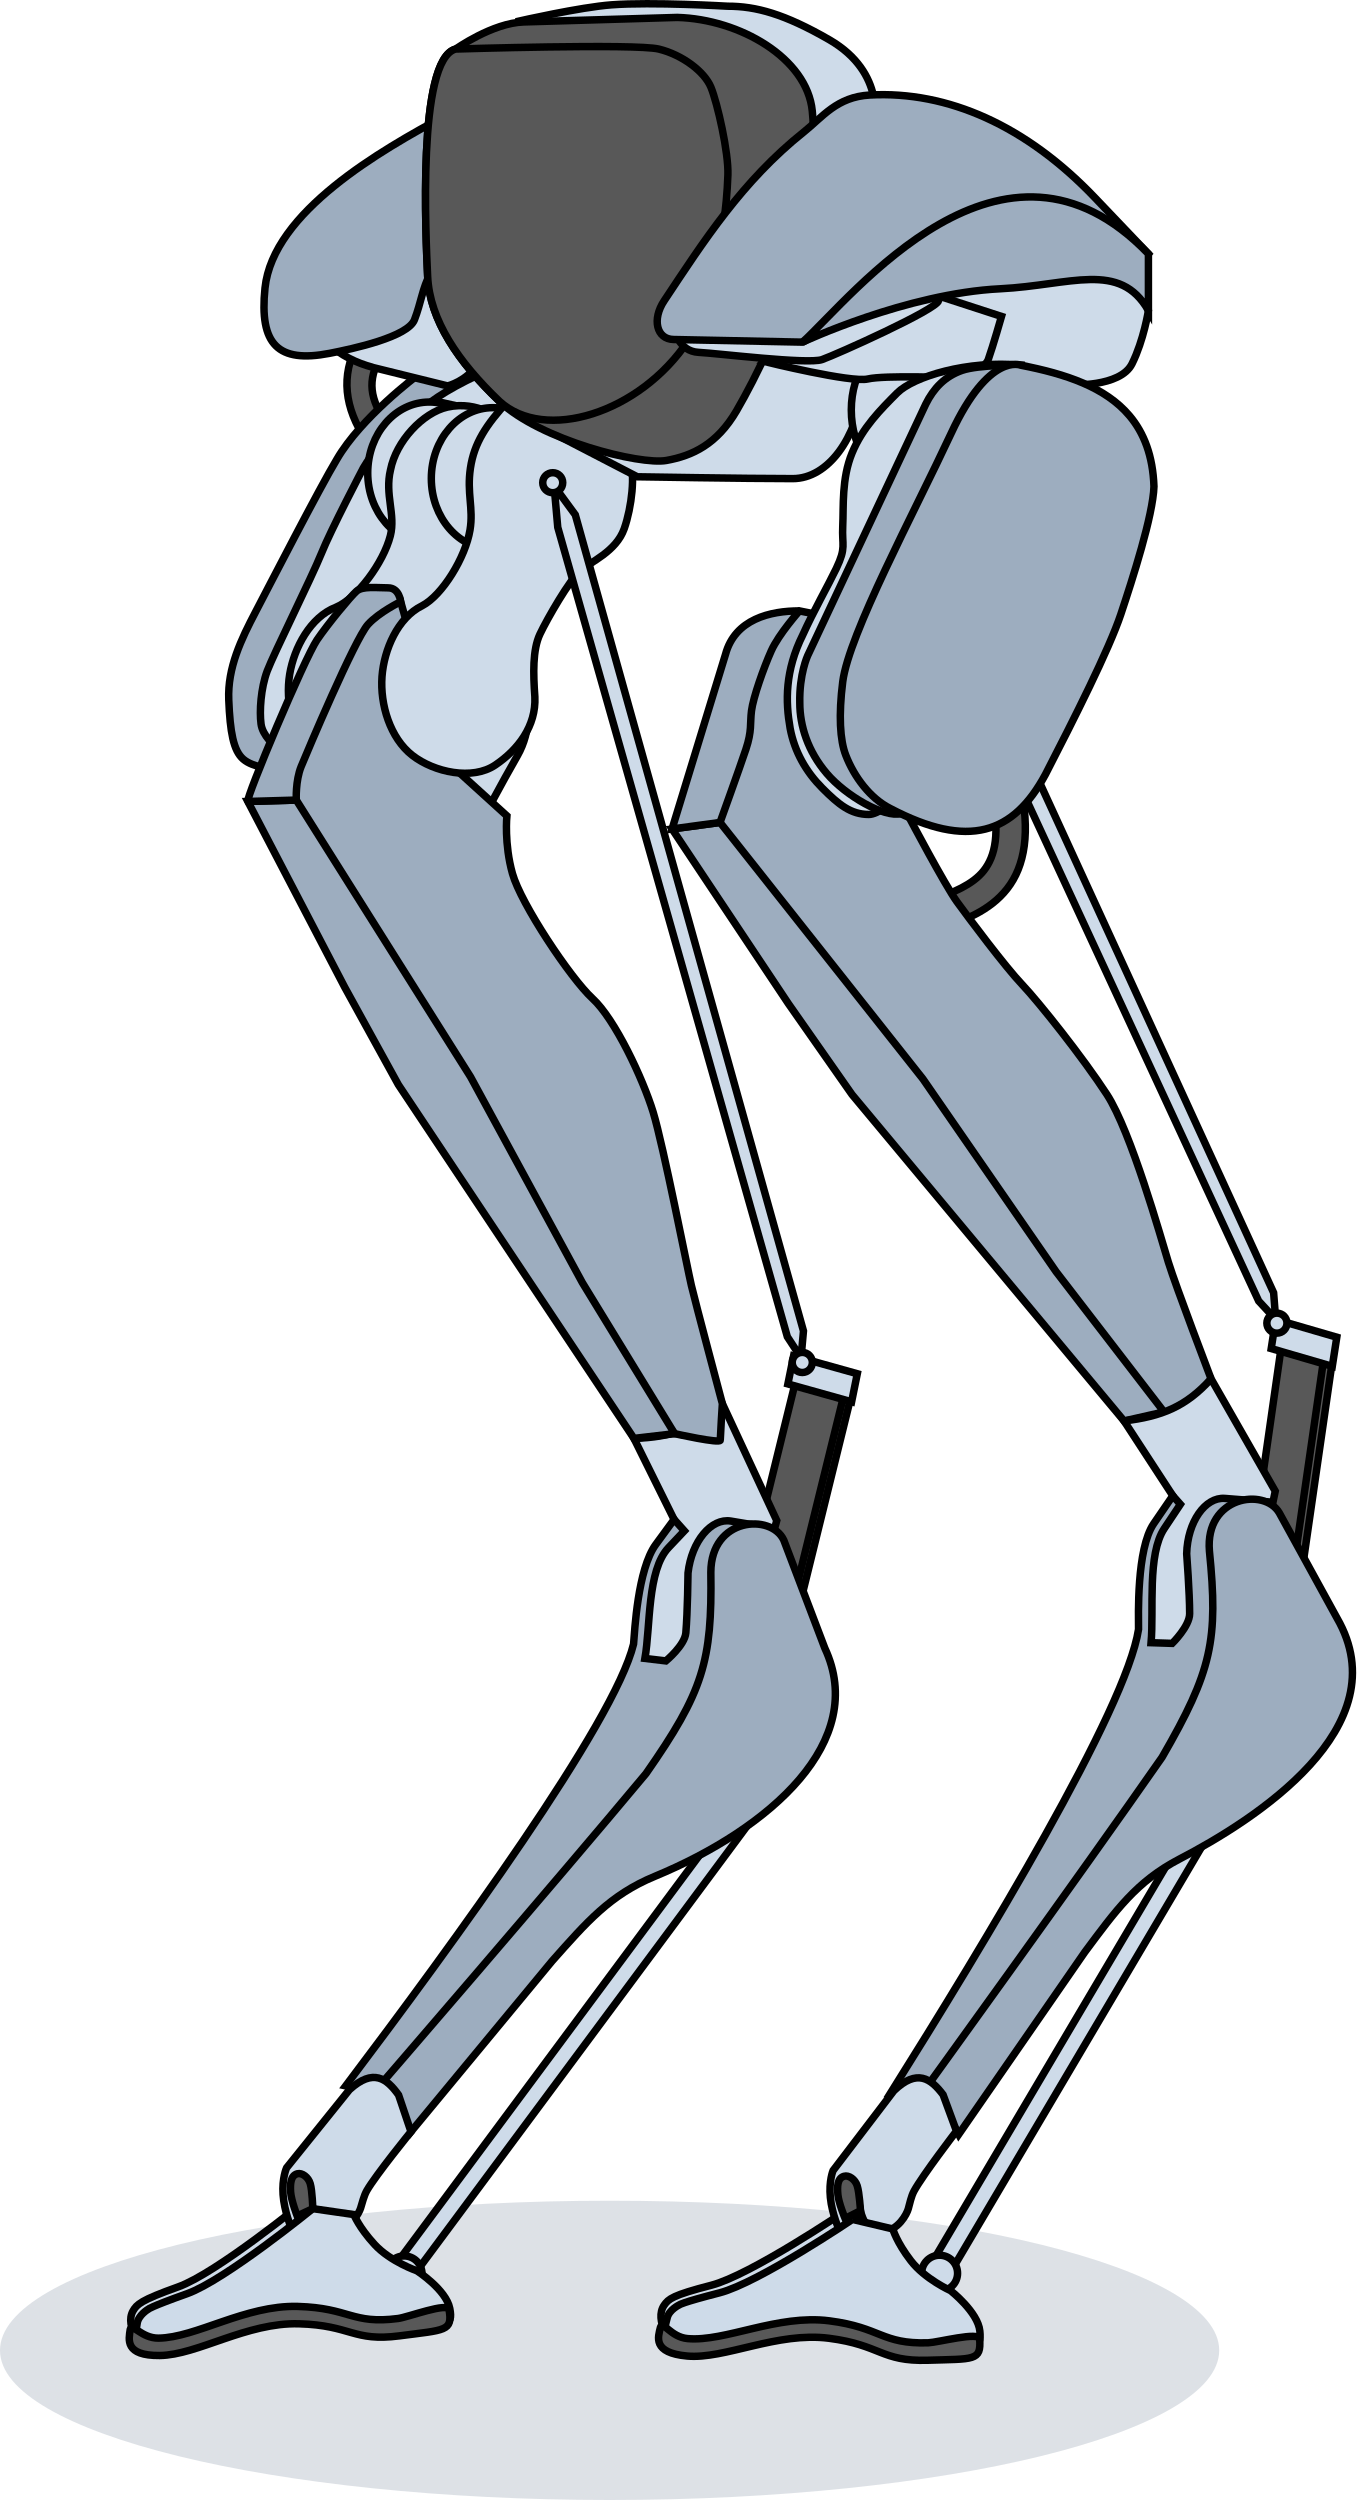
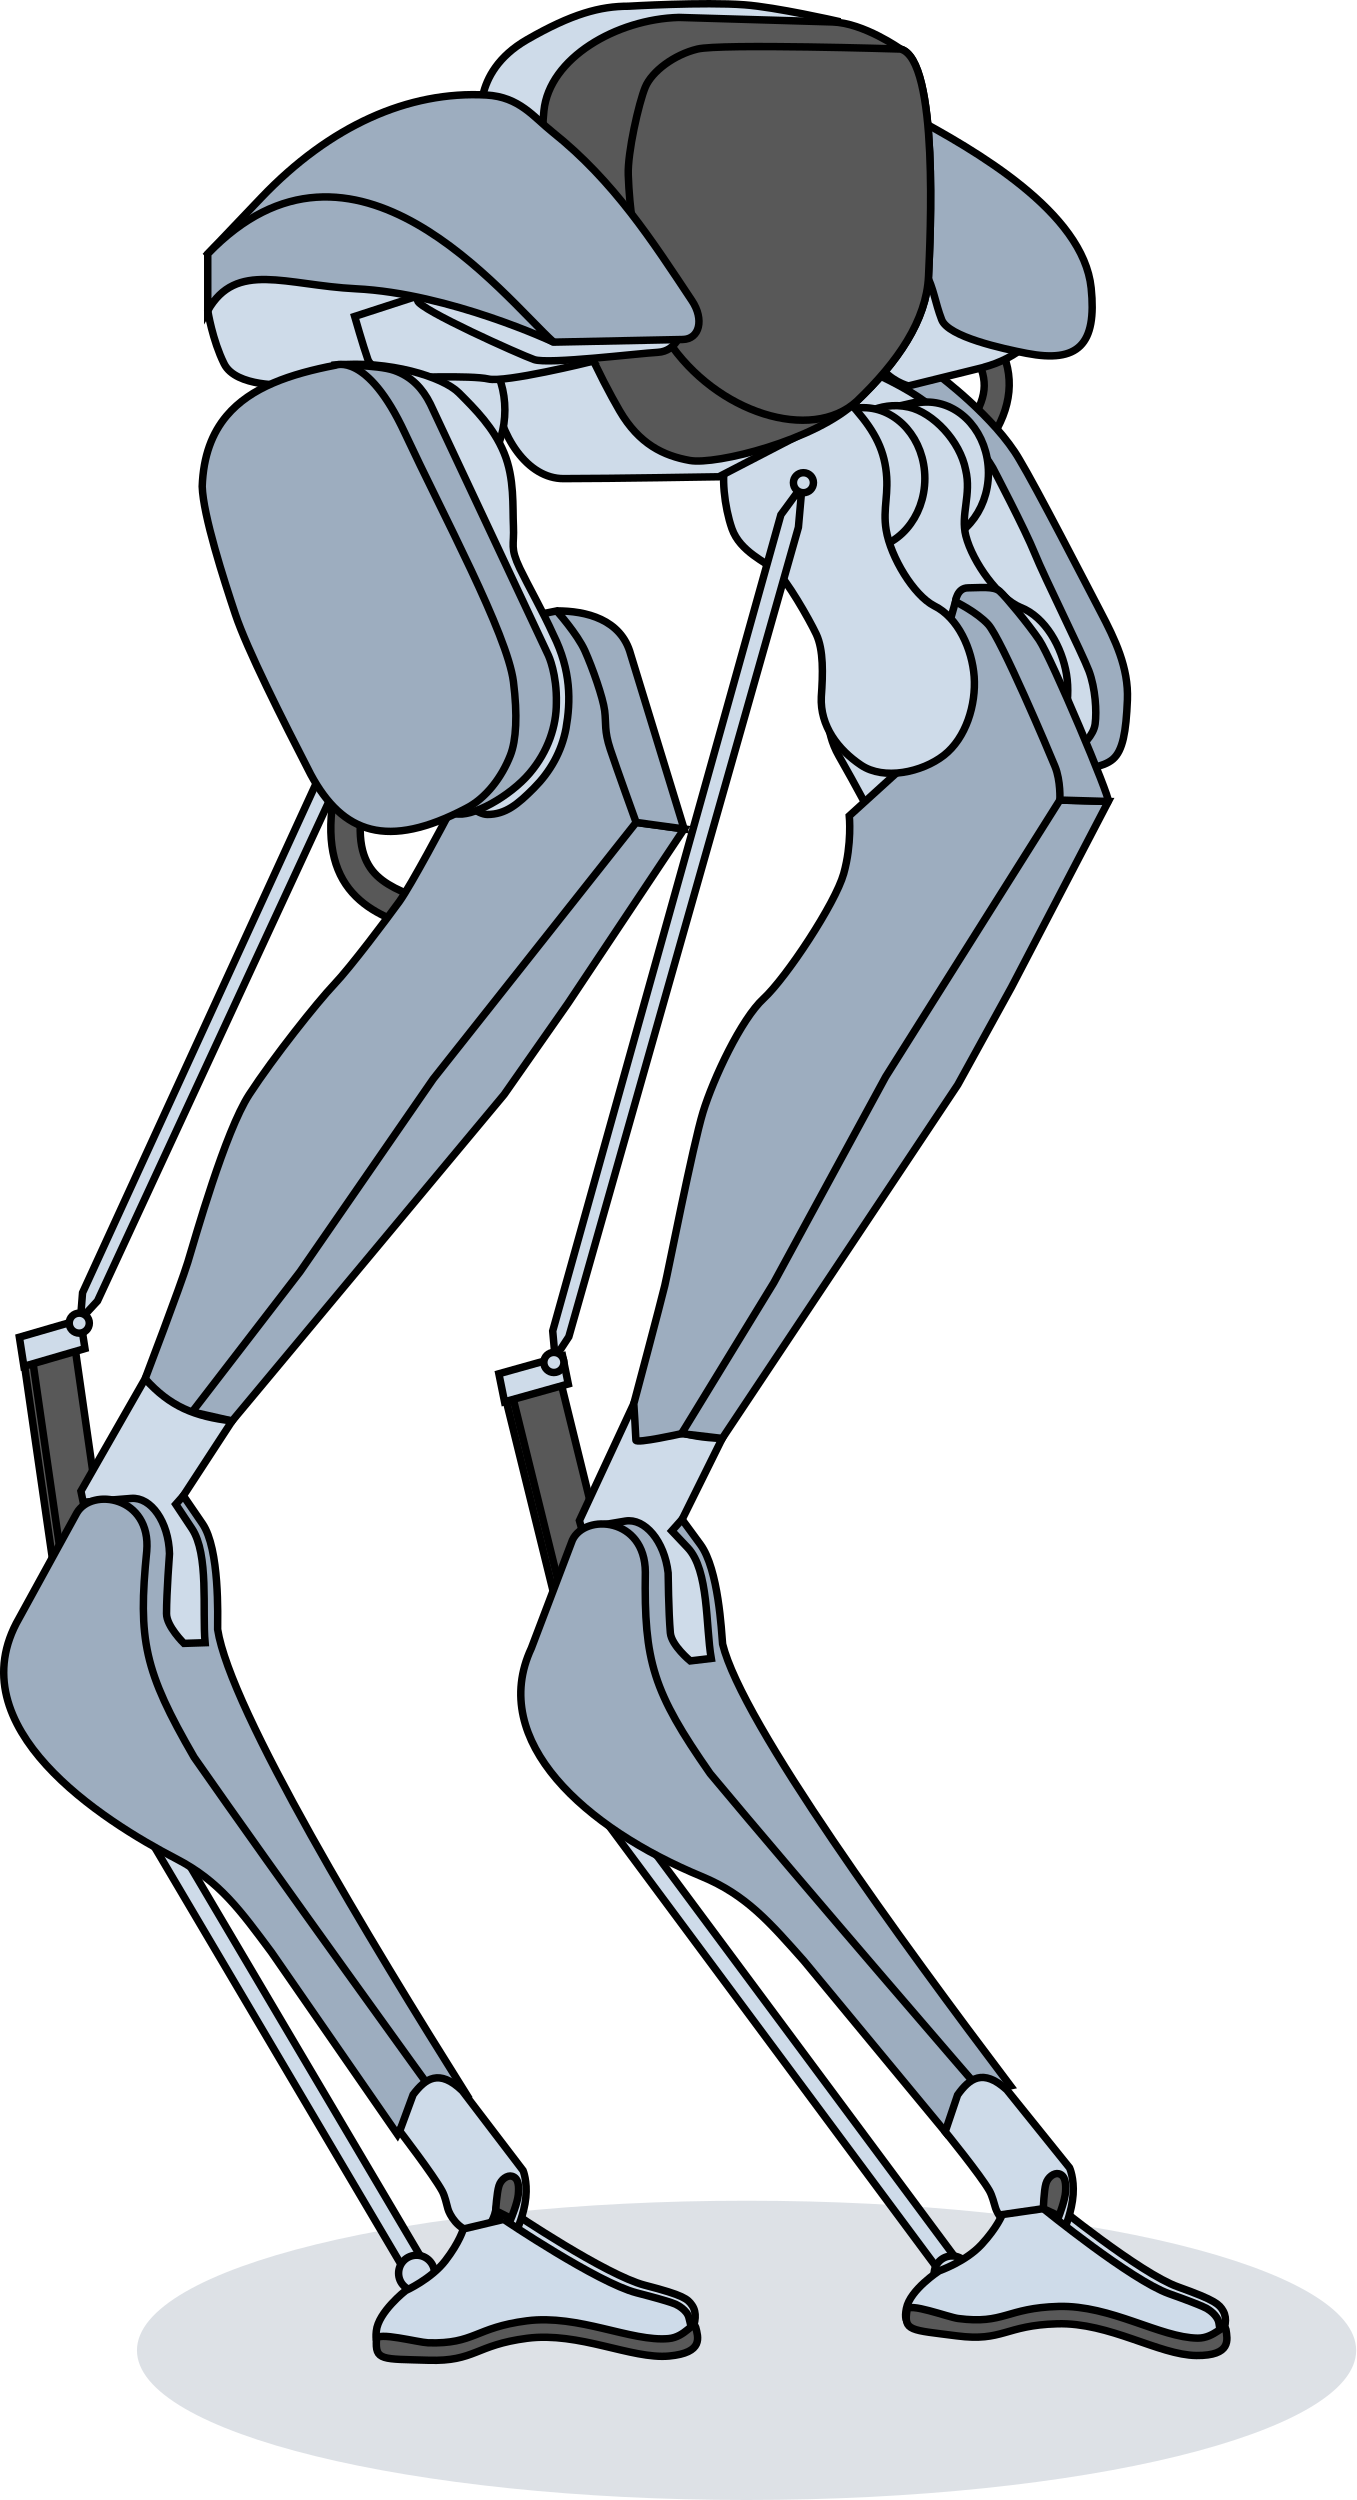
<svg xmlns="http://www.w3.org/2000/svg" version="1.1" id="svg25" xml:space="preserve" width="90.667" height="167.138" viewBox="0 0 90.667 167.138">
  <defs id="defs29" />
  <g id="g31" transform="matrix(1.333333,0,0,1.333333,-51.79967,-14.76182)">
    <g id="g33">
-       <path d="m 99.983,128.922 c 0,4.144 -13.683,7.503 -30.566,7.503 -16.879,0 -30.567,-3.359 -30.567,-7.503 0,-4.145 13.688,-7.504 30.567,-7.504 16.883,0 30.566,3.359 30.566,7.504 z" style="fill:#dde1e6;fill-opacity:1;fill-rule:nonzero;stroke:none" id="path47" />
-       <g id="g49" transform="scale(0.999961,1)">
+       <path d="m 45.717,128.922 c 0,4.144 13.683,7.503 30.566,7.503 16.879,0 30.567,-3.359 30.567,-7.503 0,-4.145 -13.688,-7.504 -30.567,-7.504 -16.883,0 -30.566,3.359 -30.566,7.504 z" style="fill:#dde1e6;fill-opacity:1;fill-rule:nonzero;stroke:none" id="path47" />
+       <g id="g49" transform="matrix(-0.999961,0,0,1,145.6997,0)">
        <path d="m 56.772,28.336 c -0.836,1.555 -0.66,3.187 0.441,4.816 l 1.082,-0.734 c -0.941,-1.391 -1.019,-2.25 -0.371,-3.465 z" style="fill:#585858;fill-opacity:1;fill-rule:nonzero;stroke:#000000;stroke-width:0.375;stroke-linecap:butt;stroke-linejoin:miter;stroke-miterlimit:4;stroke-dasharray:none;stroke-opacity:1" id="path51" />
      </g>
-       <g id="g53" transform="scale(0.999961,1)">
+       <g id="g53" transform="matrix(-0.999961,0,0,1,145.6997,0)">
        <path d="m 66.807,31.133 c 0,2.062 -1.437,3.734 -3.207,3.734 -1.769,0 -3.203,-1.672 -3.203,-3.734 0,-2.063 1.434,-3.735 3.203,-3.735 1.77,0 3.207,1.672 3.207,3.735 z" style="fill:#cedbe9;fill-opacity:1;fill-rule:nonzero;stroke:#000000;stroke-width:0.375;stroke-linecap:square;stroke-linejoin:miter;stroke-miterlimit:4;stroke-dasharray:none;stroke-opacity:1" id="path55" />
      </g>
-       <g id="g57" transform="scale(0.999961,1)">
+       <g id="g57" transform="matrix(-0.999961,0,0,1,145.6997,0)">
        <path d="m 59.776,29.898 c 0,0 -2.817,2.098 -4.036,4.207 -0.859,1.422 -3.34,6.247 -4.066,7.633 -0.727,1.387 -1.418,2.809 -1.352,4.426 0.067,1.617 0.231,2.543 0.727,2.973 0.492,0.429 1.519,0.496 1.519,0.496 l 1.418,-6.442 4.594,-9.183 c 0.325,-1.449 0.954,-2.578 4.227,-4.129 z" style="fill:#9dadbf;fill-opacity:1;fill-rule:nonzero;stroke:#000000;stroke-width:0.375;stroke-linecap:butt;stroke-linejoin:miter;stroke-miterlimit:4;stroke-dasharray:none;stroke-opacity:1" id="path59" />
      </g>
-       <g id="g61" transform="scale(0.999961,1)">
+       <g id="g61" transform="matrix(-0.999961,0,0,1,145.6997,0)">
        <path d="m 54.963,38.832 c -0.48,1.188 -2.379,5.004 -2.711,5.879 -0.328,0.875 -0.395,2.031 -0.312,2.66 0.148,1.125 2.179,2.129 2.179,2.129 l 7.153,-8.309 3.32,-9.132 -3.699,-0.829 c -1.883,0.247 -3.527,2.793 -3.824,3.305 0,0 -1.629,3.106 -2.106,4.297 z" style="fill:#cedbe9;fill-opacity:1;fill-rule:nonzero;stroke:#000000;stroke-width:0.375;stroke-linecap:butt;stroke-linejoin:miter;stroke-miterlimit:4;stroke-dasharray:none;stroke-opacity:1" id="path63" />
      </g>
-       <g id="g65" transform="scale(0.999961,1)">
+       <g id="g65" transform="matrix(-0.999961,0,0,1,145.6997,0)">
        <path d="m 63.467,34.785 c 0,1.961 -1.383,3.551 -3.086,3.551 -1.707,0 -3.09,-1.59 -3.09,-3.551 0,-1.965 1.383,-3.555 3.09,-3.555 1.703,0 3.086,1.59 3.086,3.555 z" style="fill:#cedbe9;fill-opacity:1;fill-rule:nonzero;stroke:#000000;stroke-width:0.375;stroke-linecap:square;stroke-linejoin:miter;stroke-miterlimit:4;stroke-dasharray:none;stroke-opacity:1" id="path67" />
      </g>
-       <g id="g69" transform="scale(0.999961,1)">
+       <g id="g69" transform="matrix(-0.999961,0,0,1,145.6997,0)">
        <path d="m 55.694,41.52 c -1.27,0.488 -2.094,2.019 -2.317,3.359 -0.226,1.391 0.133,3.109 1.168,4.066 1.024,0.95 2.891,1.524 4.098,0.856 1.207,-0.668 2.219,-1.774 2.277,-3.235 0.02,-1.16 0.09,-2.351 0.532,-3.109 0.445,-0.758 1.73,-2.59 2.281,-2.988 0.551,-0.395 1.887,-0.797 2.395,-1.91 0.476,-1.047 0.8,-2.684 0.586,-3.407 -0.219,-0.722 -2.758,-3.035 -2.758,-3.035 0,0 -1.118,-0.976 -2.668,-0.633 -1.235,0.278 -2.575,1.711 -2.856,3.149 -0.297,1.238 0.266,2.238 -0.008,3.305 -0.348,1.351 -1.672,3.144 -2.73,3.582 z" style="fill:#cedbe9;fill-opacity:1;fill-rule:nonzero;stroke:#000000;stroke-width:0.375;stroke-linecap:butt;stroke-linejoin:miter;stroke-miterlimit:4;stroke-dasharray:none;stroke-opacity:1" id="path71" />
      </g>
-       <g id="g73" transform="scale(0.999961,1)">
+       <g id="g73" transform="matrix(-0.999961,0,0,1,145.6997,0)">
        <path d="m 78.343,90.441 2.426,-9.859 0.703,0.727 -2.43,9.859 z" style="fill:#585858;fill-opacity:1;fill-rule:nonzero;stroke:#000000;stroke-width:0.375;stroke-linecap:butt;stroke-linejoin:miter;stroke-miterlimit:4;stroke-dasharray:none;stroke-opacity:1" id="path75" />
      </g>
-       <g id="g77" transform="scale(0.999961,1)">
+       <g id="g77" transform="matrix(-0.999961,0,0,1,145.6997,0)">
        <path d="m 76.3,90.27 2.426,-9.86 2.453,0.563 -2.43,9.855 z" style="fill:#585858;fill-opacity:1;fill-rule:nonzero;stroke:#000000;stroke-width:0.375;stroke-linecap:butt;stroke-linejoin:miter;stroke-miterlimit:4;stroke-dasharray:none;stroke-opacity:1" id="path79" />
      </g>
-       <g id="g81" transform="scale(0.999961,1)">
+       <g id="g81" transform="matrix(-0.999961,0,0,1,145.6997,0)">
        <path d="m 78.359,80.465 0.285,-1.406 3.195,0.894 -0.285,1.406 z" style="fill:#cedbe9;fill-opacity:1;fill-rule:nonzero;stroke:#000000;stroke-width:0.375;stroke-linecap:butt;stroke-linejoin:miter;stroke-miterlimit:4;stroke-dasharray:none;stroke-opacity:1" id="path83" />
      </g>
-       <g id="g85" transform="scale(0.999961,1)">
+       <g id="g85" transform="matrix(-0.999961,0,0,1,145.6997,0)">
        <path d="m 75.737,101.656 -16.883,22.746 0.906,0.532 16.88,-22.746 z" style="fill:#cedbe9;fill-opacity:1;fill-rule:nonzero;stroke:#000000;stroke-width:0.375;stroke-linecap:butt;stroke-linejoin:miter;stroke-miterlimit:4;stroke-dasharray:none;stroke-opacity:1" id="path87" />
      </g>
-       <g id="g89" transform="scale(0.999961,1)">
+       <g id="g89" transform="matrix(-0.999961,0,0,1,145.6997,0)">
        <path d="m 72.604,88.191 -0.922,1.161 -0.515,2.722 -0.344,2.879 c 0,0 4.68,0.121 4.774,0.11 0.093,-0.016 2.203,-7.747 2.203,-7.747 l -2.727,-5.863 c -1.363,1.281 -2.547,1.68 -4.434,1.742 l 2.012,4.063 z" style="fill:#cedbe9;fill-opacity:1;fill-rule:nonzero;stroke:#000000;stroke-width:0.375;stroke-linecap:butt;stroke-linejoin:miter;stroke-miterlimit:4;stroke-dasharray:none;stroke-opacity:1" id="path91" />
      </g>
-       <g id="g93" transform="scale(0.999961,1)">
+       <g id="g93" transform="matrix(-0.999961,0,0,1,145.6997,0)">
        <path d="m 56.186,115.66 1.43,0.305 18.305,-20.102 0.902,-6.621 0.7,-1.562 -2.024,-0.34 c -0.977,-0.164 -1.965,1.004 -2.148,2.598 0,0 -0.02,1.964 -0.11,3.007 -0.055,0.629 -1,1.407 -1,1.407 L 71.19,94.227 c 0.282,-1.618 0.11,-4.422 1.18,-5.551 l 0.797,-0.844 -0.512,-0.574 -0.922,1.258 c -0.91,1.246 -1.058,4.363 -1.113,4.992 -0.977,3.972 -8.996,14.949 -14.434,22.152 z" style="fill:#9dadbf;fill-opacity:1;fill-rule:nonzero;stroke:#000000;stroke-width:0.375;stroke-linecap:butt;stroke-linejoin:miter;stroke-miterlimit:4;stroke-dasharray:none;stroke-opacity:1" id="path95" />
      </g>
-       <g id="g97" transform="scale(0.999961,1)">
+       <g id="g97" transform="matrix(-0.999961,0,0,1,145.6997,0)">
        <path d="m 71.245,100 c 2.871,-4.113 3.317,-5.617 3.25,-10.098 0.012,-2.754 3.028,-2.953 3.656,-1.609 l 2.059,5.418 c 2.184,4.672 -2.719,9.039 -8.528,11.445 -2.25,0.93 -3.422,2.305 -5.144,4.242 l -7.079,8.559 c -0.304,-0.738 -0.734,-1.445 -1.843,-1.992 0,0 9.125,-10.559 13.629,-15.965 z" style="fill:#9dadbf;fill-opacity:1;fill-rule:nonzero;stroke:#000000;stroke-width:0.375;stroke-linecap:butt;stroke-linejoin:miter;stroke-miterlimit:4;stroke-dasharray:none;stroke-opacity:1" id="path99" />
      </g>
-       <g id="g101" transform="scale(0.999961,1)">
+       <g id="g101" transform="matrix(-0.999961,0,0,1,145.6997,0)">
        <path d="m 60.014,125.086 c 0,0.496 -0.402,0.898 -0.898,0.898 -0.497,0 -0.899,-0.402 -0.899,-0.898 0,-0.496 0.402,-0.898 0.899,-0.898 0.496,0 0.898,0.402 0.898,0.898 z" style="fill:#cedbe9;fill-opacity:1;fill-rule:nonzero;stroke:#000000;stroke-width:0.375;stroke-linecap:square;stroke-linejoin:miter;stroke-miterlimit:4;stroke-dasharray:none;stroke-opacity:1" id="path103" />
      </g>
-       <g id="g105" transform="scale(0.999961,1)">
+       <g id="g105" transform="matrix(-0.999961,0,0,1,145.6997,0)">
        <path d="m 47.787,125.738 c -1.902,0.68 -2.074,0.879 -2.266,1.207 -0.222,0.391 -0.101,0.891 0.157,1.34 7.68,-2.68 9.101,-2.523 10.465,-6.508 l -2.059,-0.3 c 0,0 -4.398,3.586 -6.297,4.261 z" style="fill:#cedbe9;fill-opacity:1;fill-rule:nonzero;stroke:#000000;stroke-width:0.375;stroke-linecap:butt;stroke-linejoin:miter;stroke-miterlimit:4;stroke-dasharray:none;stroke-opacity:1" id="path107" />
      </g>
-       <g id="g109" transform="scale(0.999961,1)">
+       <g id="g109" transform="matrix(-0.999961,0,0,1,145.6997,0)">
        <path d="m 56.373,115.852 -3.152,3.918 c 0,0 -0.235,0.515 -0.176,1.343 0.055,0.832 0.418,1.696 0.418,1.696 l 1.074,-0.993 c 0,0 0.2,1.18 1.039,1.11 0.844,-0.071 1.274,-0.875 1.356,-1.133 0.082,-0.258 0.164,-0.621 0.316,-0.887 0.45,-0.781 2.211,-2.949 2.211,-2.949 l -0.621,-1.84 c -0.59,-0.824 -1.265,-1.355 -2.465,-0.265 z" style="fill:#cedbe9;fill-opacity:1;fill-rule:nonzero;stroke:#000000;stroke-width:0.375;stroke-linecap:butt;stroke-linejoin:miter;stroke-miterlimit:4;stroke-dasharray:none;stroke-opacity:1" id="path111" />
      </g>
-       <g id="g113" transform="scale(0.999961,1)">
+       <g id="g113" transform="matrix(-0.999961,0,0,1,145.6997,0)">
        <path d="m 54.537,121.816 c 0,0 -4.398,3.582 -6.297,4.262 -1.898,0.676 -1.949,0.777 -1.949,0.777 0,0 -0.512,0.297 -0.563,0.727 -0.05,0.43 -0.414,1.254 1.438,1.238 1.852,-0.015 4.277,-1.453 6.856,-1.386 2.574,0.066 2.66,0.793 4.937,0.527 2.282,-0.266 2.625,-0.199 2.446,-1.141 -0.184,-0.941 -1.645,-1.886 -1.645,-1.886 0,0 -1.328,-0.457 -2.121,-1.317 -0.793,-0.859 -1.043,-1.504 -1.043,-1.504 l -2.059,-0.297" style="fill:#cedbe9;fill-opacity:1;fill-rule:nonzero;stroke:#000000;stroke-width:0.375;stroke-linecap:butt;stroke-linejoin:miter;stroke-miterlimit:4;stroke-dasharray:none;stroke-opacity:1" id="path115" />
      </g>
-       <g id="g117" transform="scale(0.999961,1)">
+       <g id="g117" transform="matrix(-0.999961,0,0,1,145.6997,0)">
        <path d="m 53.752,122.184 c 0,0 -0.301,-0.789 -0.328,-1.204 -0.023,-0.382 -0.012,-0.82 0.336,-0.914 0.234,-0.062 0.555,0.168 0.648,0.5 0.102,0.348 0.129,1.25 0.129,1.25 z" style="fill:#585858;fill-opacity:1;fill-rule:nonzero;stroke:#000000;stroke-width:0.375;stroke-linecap:butt;stroke-linejoin:miter;stroke-miterlimit:4;stroke-dasharray:none;stroke-opacity:1" id="path119" />
      </g>
-       <g id="g121" transform="scale(0.999961,1)">
+       <g id="g121" transform="matrix(-0.999961,0,0,1,145.6997,0)">
        <path d="m 65.319,46.328 c 0,0 0.23,1.324 -0.527,2.645 -0.762,1.32 -1.95,3.566 -1.95,3.566 l -2.578,-2.312 1.75,-5.188 z" style="fill:#cedbe9;fill-opacity:1;fill-rule:nonzero;stroke:#000000;stroke-width:0.375;stroke-linecap:butt;stroke-linejoin:miter;stroke-miterlimit:4;stroke-dasharray:none;stroke-opacity:1" id="path123" />
      </g>
-       <g id="g125" transform="scale(0.999961,1)">
+       <g id="g125" transform="matrix(-0.999961,0,0,1,145.6997,0)">
        <path d="m 75.073,81.453 c 0,0 -1.367,-5.129 -1.554,-5.926 C 73.331,74.734 72.116,68.52 71.604,66.84 71.089,65.156 69.686,62.168 68.565,61.141 67.444,60.109 64.967,56.375 64.549,54.879 64.128,53.383 64.268,51.98 64.268,51.98 l -3.082,-2.8 -2.242,-7.938 -1.59,0.367 -4.672,8.692 15.555,27.375 4.442,5.281 c 0,0 2.289,0.512 2.289,0.328 0,-0.187 0.105,-1.832 0.105,-1.832 z" style="fill:#9dadbf;fill-opacity:1;fill-rule:nonzero;stroke:#000000;stroke-width:0.375;stroke-linecap:butt;stroke-linejoin:miter;stroke-miterlimit:4;stroke-dasharray:none;stroke-opacity:1" id="path127" />
      </g>
-       <g id="g129" transform="scale(0.999961,1)">
+       <g id="g129" transform="matrix(-0.999961,0,0,1,145.6997,0)">
        <path d="m 66.655,35.063 c 0,1.964 -1.383,3.554 -3.086,3.554 -1.707,0 -3.09,-1.59 -3.09,-3.554 0,-1.961 1.383,-3.551 3.09,-3.551 1.703,0 3.086,1.59 3.086,3.551 z" style="fill:#cedbe9;fill-opacity:1;fill-rule:nonzero;stroke:#000000;stroke-width:0.375;stroke-linecap:square;stroke-linejoin:miter;stroke-miterlimit:4;stroke-dasharray:none;stroke-opacity:1" id="path131" />
      </g>
-       <g id="g133" transform="scale(0.999961,1)">
+       <g id="g133" transform="matrix(-0.999961,0,0,1,145.6997,0)">
        <path d="m 60.018,41.445 c -1.223,0.598 -1.91,2.196 -2.012,3.551 -0.101,1.406 0.406,3.082 1.52,3.949 1.101,0.856 3.012,1.262 4.156,0.489 1.145,-0.77 2.059,-1.961 1.989,-3.422 -0.082,-1.157 -0.118,-2.348 0.253,-3.141 0.375,-0.793 1.497,-2.734 2.012,-3.176 0.512,-0.445 1.809,-0.961 2.215,-2.113 0.383,-1.09 0.563,-2.746 0.281,-3.449 -0.277,-0.699 -3.011,-2.778 -3.011,-2.778 0,0 -2.032,-1.332 -3.106,-0.164 -1.074,1.168 -1.688,2.09 -1.875,3.352 -0.188,1.262 0.16,2.008 -0.02,3.098 -0.226,1.375 -1.386,3.277 -2.402,3.804 z" style="fill:#cedbe9;fill-opacity:1;fill-rule:nonzero;stroke:#000000;stroke-width:0.375;stroke-linecap:butt;stroke-linejoin:miter;stroke-miterlimit:4;stroke-dasharray:none;stroke-opacity:1" id="path135" />
      </g>
-       <g id="g137" transform="scale(0.999961,1)">
+       <g id="g137" transform="matrix(-0.999961,0,0,1,145.6997,0)">
        <path d="m 66.635,35.434 1.063,1.449 11.442,40.926 -0.121,1.339 -0.688,-1.05 -11.512,-40.586 -0.184,-2.078" style="fill:#cedbe9;fill-opacity:1;fill-rule:nonzero;stroke:#000000;stroke-width:0.375;stroke-linecap:butt;stroke-linejoin:miter;stroke-miterlimit:4;stroke-dasharray:none;stroke-opacity:1" id="path139" />
      </g>
-       <g id="g141" transform="scale(0.999961,1)">
+       <g id="g141" transform="matrix(-0.999961,0,0,1,145.6997,0)">
        <path d="m 67.069,35.273 c 0,0.282 -0.223,0.504 -0.5,0.504 -0.281,0 -0.504,-0.222 -0.504,-0.504 0,-0.277 0.223,-0.5 0.504,-0.5 0.277,0 0.5,0.223 0.5,0.5 z" style="fill:#cedbe9;fill-opacity:1;fill-rule:nonzero;stroke:#000000;stroke-width:0.375;stroke-linecap:square;stroke-linejoin:miter;stroke-miterlimit:4;stroke-dasharray:none;stroke-opacity:1" id="path143" />
      </g>
-       <g id="g145" transform="scale(0.999961,1)">
+       <g id="g145" transform="matrix(-0.999961,0,0,1,145.6997,0)">
        <path d="m 79.585,79.387 c 0,0.277 -0.226,0.504 -0.504,0.504 -0.281,0 -0.504,-0.227 -0.504,-0.504 0,-0.278 0.223,-0.504 0.504,-0.504 0.278,0 0.504,0.226 0.504,0.504 z" style="fill:#cedbe9;fill-opacity:1;fill-rule:nonzero;stroke:#000000;stroke-width:0.375;stroke-linecap:square;stroke-linejoin:miter;stroke-miterlimit:4;stroke-dasharray:none;stroke-opacity:1" id="path147" />
      </g>
-       <g id="g149" transform="scale(0.999961,1)">
+       <g id="g149" transform="matrix(-0.999961,0,0,1,145.6997,0)">
        <path d="m 51.279,51.258 2.43,-0.07 8.735,13.875 5.609,10.324 4.626,7.57 -2.04,0.238 -11.812,-17.734 -2.688,-4.883 z" style="fill:#9dadbf;fill-opacity:1;fill-rule:nonzero;stroke:#000000;stroke-width:0.375;stroke-linecap:butt;stroke-linejoin:miter;stroke-miterlimit:4;stroke-dasharray:none;stroke-opacity:1" id="path151" />
      </g>
-       <g id="g153" transform="scale(0.999961,1)">
+       <g id="g153" transform="matrix(-0.999961,0,0,1,145.6997,0)">
        <path d="m 53.709,51.188 c 0,0 -0.051,-0.961 0.246,-1.688 0.297,-0.727 2.688,-6.383 3.348,-7.117 0.559,-0.617 1.641,-1.141 1.641,-1.141 0,0 -0.067,-0.695 -0.629,-0.695 -0.563,0 -1.289,-0.098 -1.586,0.168 -0.297,0.262 -1.434,1.637 -1.981,2.441 -0.629,0.934 -3.586,7.946 -3.469,8.102 l 2.43,-0.07" style="fill:#9dadbf;fill-opacity:1;fill-rule:nonzero;stroke:#000000;stroke-width:0.375;stroke-linecap:butt;stroke-linejoin:miter;stroke-miterlimit:4;stroke-dasharray:none;stroke-opacity:1" id="path155" />
      </g>
-       <g id="g157" transform="scale(0.999961,1)">
+       <g id="g157" transform="matrix(-0.999961,0,0,1,145.6997,0)">
        <path d="m 58.811,127.324 c -2.324,0.301 -2.406,-0.531 -5.032,-0.605 -2.629,-0.074 -5.101,1.57 -6.984,1.59 -0.856,0.007 -1.328,-0.793 -1.414,-0.438 -0.075,0.508 -0.285,1.324 1.48,1.309 1.887,-0.02 4.36,-1.668 6.985,-1.59 2.625,0.074 2.707,0.906 5.031,0.605 2.325,-0.304 2.676,-0.226 2.493,-1.304 -0.036,-0.403 -2.067,0.371 -2.559,0.433 z" style="fill:#585858;fill-opacity:1;fill-rule:nonzero;stroke:#000000;stroke-width:0.375;stroke-linecap:butt;stroke-linejoin:miter;stroke-miterlimit:4;stroke-dasharray:none;stroke-opacity:1" id="path159" />
      </g>
-       <g id="g161" transform="scale(0.999961,1)">
+       <g id="g161" transform="matrix(-0.999961,0,0,1,145.6997,0)">
        <path d="m 65.553,32.254 5.254,2.723 c 0,0 5.438,0.093 7.798,0.093 1.773,0 3.222,-2.058 3.504,-4.578 0.281,-2.523 0.566,-13.129 0.566,-13.129 0,0 0.656,-2.625 -2.242,-4.3 -2.258,-1.301 -3.68,-1.68 -5.094,-1.68 0,0 -3.793,-0.223 -5.817,-0.07 -1.578,0.117 -4.648,0.816 -4.648,0.816 z" style="fill:#cedbe9;fill-opacity:1;fill-rule:nonzero;stroke:#000000;stroke-width:0.375;stroke-linecap:butt;stroke-linejoin:miter;stroke-miterlimit:4;stroke-dasharray:none;stroke-opacity:1" id="path163" />
      </g>
-       <g id="g165" transform="scale(0.999961,1)">
+       <g id="g165" transform="matrix(-0.999961,0,0,1,145.6997,0)">
        <path d="m 86.363,31.629 c 0,1.898 -1.078,3.434 -2.41,3.434 -1.333,0 -2.415,-1.536 -2.415,-3.434 0,-1.899 1.082,-3.438 2.415,-3.438 1.332,0 2.41,1.539 2.41,3.438 z" style="fill:#cedbe9;fill-opacity:1;fill-rule:nonzero;stroke:#000000;stroke-width:0.375;stroke-linecap:square;stroke-linejoin:miter;stroke-miterlimit:4;stroke-dasharray:none;stroke-opacity:1" id="path167" />
      </g>
-       <g id="g169" transform="scale(0.999961,1)">
+       <g id="g169" transform="matrix(-0.999961,0,0,1,145.6997,0)">
        <path d="m 57.705,22.973 c -1.836,0 -3.32,1.433 -3.32,3.203 0,1.769 1.508,2.871 3.152,3.312 0.012,0 3.762,0.934 3.762,0.934 0,0 0.961,-0.234 1.52,-1.121 0.562,-0.891 0.586,-1.707 0.586,-1.707 l -2.457,-2.078 c -0.325,-1.481 -1.676,-2.539 -3.243,-2.543 z" style="fill:#cedbe9;fill-opacity:1;fill-rule:nonzero;stroke:#000000;stroke-width:0.375;stroke-linecap:square;stroke-linejoin:miter;stroke-miterlimit:4;stroke-dasharray:none;stroke-opacity:1" id="path171" />
      </g>
-       <g id="g173" transform="scale(0.999961,1)">
+       <g id="g173" transform="matrix(-0.999961,0,0,1,145.6997,0)">
        <path d="m 61.19,16.863 c -3.215,1.731 -8.657,4.828 -9.051,8.653 -0.293,2.847 0.66,3.769 3.234,3.273 1.207,-0.234 3.934,-0.828 4.262,-1.687 0.332,-0.86 0.399,-1.586 0.793,-2.313 0.399,-0.726 2.512,-4.953 2.446,-5.98 -0.067,-1.024 -1.684,-1.946 -1.684,-1.946 z" style="fill:#9dadbf;fill-opacity:1;fill-rule:nonzero;stroke:#000000;stroke-width:0.375;stroke-linecap:butt;stroke-linejoin:miter;stroke-miterlimit:4;stroke-dasharray:none;stroke-opacity:1" id="path175" />
      </g>
-       <g id="g177" transform="scale(0.999961,1)">
+       <g id="g177" transform="matrix(-0.999961,0,0,1,145.6997,0)">
        <path d="m 61.698,13.531 c 0,0 1.847,-1.312 3.418,-1.359 l 7.695,-0.227 c 3.129,0.086 6.505,2.035 6.77,4.688 0.227,2.262 -0.109,5.652 -0.722,7.941 -0.668,2.481 -2.094,5.41 -3.075,7.094 -0.98,1.68 -2.211,2.258 -3.519,2.492 -1.309,0.235 -6.317,-1.008 -8.372,-2.969 C 61.838,29.23 60.397,27.125 60.295,24.93 60.209,23.031 59.756,14.051 61.698,13.531 Z" style="fill:#585858;fill-opacity:1;fill-rule:nonzero;stroke:#000000;stroke-width:0.375;stroke-linecap:butt;stroke-linejoin:miter;stroke-miterlimit:4;stroke-dasharray:none;stroke-opacity:1" id="path179" />
      </g>
-       <g id="g181" transform="scale(0.999961,1)">
+       <g id="g181" transform="matrix(-0.999961,0,0,1,145.6997,0)">
        <path d="m 61.698,13.531 c 0,0 9.016,-0.281 10.184,0 1.168,0.282 2.289,1.121 2.617,1.914 0.328,0.797 0.891,3.285 0.852,4.395 -0.121,3.519 -1.079,6.738 -1.981,8.293 -2.438,3.676 -7.215,5.133 -9.477,3.058 C 61.838,29.23 60.397,27.125 60.295,24.93 60.209,23.031 59.756,14.051 61.698,13.531 Z" style="fill:#585858;fill-opacity:1;fill-rule:nonzero;stroke:#000000;stroke-width:0.375;stroke-linecap:butt;stroke-linejoin:miter;stroke-miterlimit:4;stroke-dasharray:none;stroke-opacity:1" id="path183" />
      </g>
-       <g id="g185" transform="scale(0.999961,1)">
+       <g id="g185" transform="matrix(-0.999961,0,0,1,145.6997,0)">
        <path d="m 86.628,30.008 5.88,0.363 c 0,0 2.511,0.133 3.105,-1.055 0.594,-1.191 0.824,-2.675 0.824,-2.675 l -0.625,-2.149 -6.41,-0.133 -3.832,0.727 z" style="fill:#cedbe9;fill-opacity:1;fill-rule:nonzero;stroke:#000000;stroke-width:0.375;stroke-linecap:butt;stroke-linejoin:miter;stroke-miterlimit:4;stroke-dasharray:none;stroke-opacity:1" id="path187" />
      </g>
-       <g id="g189" transform="scale(0.999961,1)">
+       <g id="g189" transform="matrix(-0.999961,0,0,1,145.6997,0)">
        <path d="m 77.245,29.215 c 0,0 4.293,1.058 5.122,0.859 0.824,-0.195 4.261,-0.066 4.261,-0.066 0,0 1.551,-0.262 1.782,-0.922 0.234,-0.66 0.66,-2.148 0.66,-2.148 l -5.383,-1.75 z" style="fill:#cedbe9;fill-opacity:1;fill-rule:nonzero;stroke:#000000;stroke-width:0.375;stroke-linecap:butt;stroke-linejoin:miter;stroke-miterlimit:4;stroke-dasharray:none;stroke-opacity:1" id="path191" />
      </g>
-       <g id="g193" transform="scale(0.999961,1)">
+       <g id="g193" transform="matrix(-0.999961,0,0,1,145.6997,0)">
        <path d="m 72.671,27.633 c 0,0 0.23,1.055 1.203,1.105 0.977,0.051 5.485,0.61 6.196,0.364 0.711,-0.25 5.765,-2.512 5.847,-2.957 0.082,-0.446 -2.808,-3.735 -2.808,-3.735 0,0 -5.731,0.68 -5.864,0.778 -0.133,0.097 -4.574,4.445 -4.574,4.445 z" style="fill:#cedbe9;fill-opacity:1;fill-rule:nonzero;stroke:#000000;stroke-width:0.375;stroke-linecap:butt;stroke-linejoin:miter;stroke-miterlimit:4;stroke-dasharray:none;stroke-opacity:1" id="path195" />
      </g>
-       <g id="g197" transform="scale(0.999961,1)">
+       <g id="g197" transform="matrix(-0.999961,0,0,1,145.6997,0)">
        <path d="m 79.159,17.688 c -3.094,2.468 -5.019,5.476 -7,8.457 -0.629,0.941 -0.383,1.933 0.461,1.949 l 6.473,0.133 9.121,-4.856 7.598,1.121 0.625,-0.691 -2.676,-2.809 c -3.445,-3.617 -7.39,-5.371 -11.297,-5.156 -1.656,0.094 -2.367,1.105 -3.305,1.852 z" style="fill:#9dadbf;fill-opacity:1;fill-rule:nonzero;stroke:#000000;stroke-width:0.375;stroke-linecap:butt;stroke-linejoin:miter;stroke-miterlimit:4;stroke-dasharray:none;stroke-opacity:1" id="path199" />
      </g>
-       <g id="g201" transform="scale(0.999961,1)">
+       <g id="g201" transform="matrix(-0.999961,0,0,1,145.6997,0)">
        <path d="m 79.093,28.227 c 2.504,-2.274 10.032,-12.039 17.344,-4.426 v 2.84 c -1.437,-2.512 -3.898,-1.266 -7.43,-1.09 -4.699,0.23 -9.914,2.676 -9.914,2.676 z" style="fill:#9dadbf;fill-opacity:1;fill-rule:nonzero;stroke:#000000;stroke-width:0.375;stroke-linecap:butt;stroke-linejoin:miter;stroke-miterlimit:4;stroke-dasharray:none;stroke-opacity:1" id="path203" />
      </g>
-       <g id="g211" transform="scale(0.999961,1)">
+       <g id="g211" transform="matrix(-0.999961,0,0,1,145.6997,0)">
        <path d="m 89.988,50.324 -1.449,0.324 c 0.496,2.231 0.203,3.356 -0.352,4.071 -0.559,0.711 -1.547,1.121 -2.711,1.511 l 0.469,1.407 c 1.203,-0.403 2.519,-0.867 3.41,-2.004 0.887,-1.137 1.184,-2.836 0.633,-5.309 z" style="fill:#585858;fill-opacity:1;fill-rule:nonzero;stroke:#000000;stroke-width:0.375;stroke-linecap:butt;stroke-linejoin:miter;stroke-miterlimit:4;stroke-dasharray:none;stroke-opacity:1" id="path213" />
      </g>
-       <g id="g215" transform="scale(0.999961,1)">
+       <g id="g215" transform="matrix(-0.999961,0,0,1,145.6997,0)">
        <path d="m 103.371,88.363 1.422,-9.925 0.875,0.812 -1.676,11.598 z" style="fill:#585858;fill-opacity:1;fill-rule:nonzero;stroke:#000000;stroke-width:0.375;stroke-linecap:butt;stroke-linejoin:miter;stroke-miterlimit:4;stroke-dasharray:none;stroke-opacity:1" id="path217" />
      </g>
-       <g id="g219" transform="scale(0.999961,1)">
+       <g id="g219" transform="matrix(-0.999961,0,0,1,145.6997,0)">
        <path d="m 101.668,88.586 1.422,-9.926 2.125,0.637 -1.676,11.594 z" style="fill:#585858;fill-opacity:1;fill-rule:nonzero;stroke:#000000;stroke-width:0.375;stroke-linecap:butt;stroke-linejoin:miter;stroke-miterlimit:4;stroke-dasharray:none;stroke-opacity:1" id="path221" />
      </g>
-       <g id="g223" transform="scale(0.999961,1)">
+       <g id="g223" transform="matrix(-0.999961,0,0,1,145.6997,0)">
        <path d="m 105.656,79.582 0.227,-1.461 -3.063,-0.891 -0.226,1.461 z" style="fill:#cedbe9;fill-opacity:1;fill-rule:nonzero;stroke:#000000;stroke-width:0.375;stroke-linecap:butt;stroke-linejoin:miter;stroke-miterlimit:4;stroke-dasharray:none;stroke-opacity:1" id="path225" />
      </g>
-       <g id="g227" transform="scale(0.999961,1)">
+       <g id="g227" transform="matrix(-0.999961,0,0,1,145.6997,0)">
        <path d="m 88.961,45.902 13.754,29.989 0.105,1.339 -0.855,-0.925 -13.751,-29.676" style="fill:#cedbe9;fill-opacity:1;fill-rule:nonzero;stroke:#000000;stroke-width:0.375;stroke-linecap:butt;stroke-linejoin:miter;stroke-miterlimit:4;stroke-dasharray:none;stroke-opacity:1" id="path229" />
      </g>
-       <g id="g231" transform="scale(0.999961,1)">
+       <g id="g231" transform="matrix(-0.999961,0,0,1,145.6997,0)">
        <path d="m 99.578,80.207 c 0,0 -1.766,-4.633 -2.141,-5.848 -0.371,-1.214 -1.867,-6.539 -3.082,-8.41 -1.215,-1.867 -3.41,-4.625 -4.25,-5.511 -0.844,-0.887 -2.664,-3.317 -3.273,-4.157 -0.606,-0.843 -2.383,-4.207 -2.383,-4.207 L 80.573,42.031 78.937,41.703 c 0,0 -2.008,1.051 -2.289,1.801 -0.282,0.746 -1.403,3.41 -1.727,4.297 -0.328,0.887 -0.328,5.441 -0.328,5.441 l 11.539,16.867 9.813,11.446 1.274,0.312 c 1.179,0.305 1.922,-0.347 2.359,-1.66" style="fill:#9dadbf;fill-opacity:1;fill-rule:nonzero;stroke:#000000;stroke-width:0.375;stroke-linecap:butt;stroke-linejoin:miter;stroke-miterlimit:4;stroke-dasharray:none;stroke-opacity:1" id="path233" />
      </g>
-       <g id="g235" transform="scale(0.999961,1)">
+       <g id="g235" transform="matrix(-0.999961,0,0,1,145.6997,0)">
        <path d="m 72.55,52.637 2.406,-0.328 10.172,12.859 6.68,9.668 5.411,7.031 -2.004,0.453 -13.641,-16.367 -3.196,-4.566 z" style="fill:#9dadbf;fill-opacity:1;fill-rule:nonzero;stroke:#000000;stroke-width:0.375;stroke-linecap:butt;stroke-linejoin:miter;stroke-miterlimit:4;stroke-dasharray:none;stroke-opacity:1" id="path237" />
      </g>
-       <g id="g239" transform="scale(0.999961,1)">
+       <g id="g239" transform="matrix(-0.999961,0,0,1,145.6997,0)">
        <path d="m 100.039,100.047 -14.438,24.445 0.961,0.43 14.434,-24.445 z" style="fill:#cedbe9;fill-opacity:1;fill-rule:nonzero;stroke:#000000;stroke-width:0.375;stroke-linecap:butt;stroke-linejoin:miter;stroke-miterlimit:4;stroke-dasharray:none;stroke-opacity:1" id="path241" />
      </g>
-       <g id="g243" transform="scale(0.999961,1)">
+       <g id="g243" transform="matrix(-0.999961,0,0,1,145.6997,0)">
        <path d="m 97.461,87.301 -0.817,1.238 -0.281,2.758 -0.094,2.894 c 0,0 4.672,-0.277 4.766,-0.3 0.094,-0.024 1.762,-8.051 1.762,-8.051 l -3.219,-5.633 c -1.25,1.395 -2.488,1.891 -4.363,2.113 l 2.445,3.75 z" style="fill:#cedbe9;fill-opacity:1;fill-rule:nonzero;stroke:#000000;stroke-width:0.375;stroke-linecap:butt;stroke-linejoin:miter;stroke-miterlimit:4;stroke-dasharray:none;stroke-opacity:1" id="path245" />
      </g>
-       <g id="g247" transform="scale(0.999961,1)">
+       <g id="g247" transform="matrix(-0.999961,0,0,1,145.6997,0)">
        <path d="m 83.468,116.082 1.453,0.184 16.505,-21.606 0.332,-6.672 0.562,-1.621 -2.05,-0.164 c -0.985,-0.078 -1.872,1.172 -1.915,2.774 0,0 0.149,1.961 0.149,3.007 0,0.633 -0.875,1.489 -0.875,1.489 L 96.57,93.438 c 0.145,-1.633 -0.199,-4.43 0.664,-5.727 L 98.039,86.5 97.66,86.07 96.703,87.469 c -0.871,1.273 -0.762,4.668 -0.762,5.301 -0.629,4.043 -7.676,15.671 -12.473,23.312 z" style="fill:#9dadbf;fill-opacity:1;fill-rule:nonzero;stroke:#000000;stroke-width:0.375;stroke-linecap:butt;stroke-linejoin:miter;stroke-miterlimit:4;stroke-dasharray:none;stroke-opacity:1" id="path249" />
      </g>
-       <g id="g251" transform="scale(0.999961,1)">
+       <g id="g251" transform="matrix(-0.999961,0,0,1,145.6997,0)">
        <path d="m 97.121,99.184 c 2.512,-4.344 2.82,-5.879 2.375,-10.34 -0.23,-2.742 2.758,-3.203 3.504,-1.914 l 2.895,5.277 c 3.164,5.484 -4.172,10.145 -7.891,12.074 -2.164,1.125 -3.211,2.594 -4.758,4.672 l -6.321,9.137 c -0.367,-0.711 -0.855,-1.379 -2.004,-1.824 0,0 8.18,-11.309 12.2,-17.082 z" style="fill:#9dadbf;fill-opacity:1;fill-rule:nonzero;stroke:#000000;stroke-width:0.375;stroke-linecap:butt;stroke-linejoin:miter;stroke-miterlimit:4;stroke-dasharray:none;stroke-opacity:1" id="path253" />
      </g>
-       <g id="g255" transform="scale(0.999961,1)">
+       <g id="g255" transform="matrix(-0.999961,0,0,1,145.6997,0)">
        <path d="m 86.867,125.055 c 0,0.496 -0.403,0.898 -0.903,0.898 -0.496,0 -0.898,-0.402 -0.898,-0.898 0,-0.496 0.402,-0.903 0.898,-0.903 0.5,0 0.903,0.407 0.903,0.903 z" style="fill:#cedbe9;fill-opacity:1;fill-rule:nonzero;stroke:#000000;stroke-width:0.375;stroke-linecap:square;stroke-linejoin:miter;stroke-miterlimit:4;stroke-dasharray:none;stroke-opacity:1" id="path257" />
      </g>
-       <g id="g259" transform="scale(0.999961,1)">
+       <g id="g259" transform="matrix(-0.999961,0,0,1,145.6997,0)">
        <path d="m 78.937,41.703 c 0,0 -1.032,1.156 -1.411,2 -0.378,0.844 -0.91,2.344 -0.992,3.008 -0.082,0.66 0.031,0.988 -0.281,1.93 -0.313,0.941 -1.297,3.668 -1.297,3.668 l -2.406,0.328 2.68,-8.754 c 0.476,-1.77 2.254,-2.184 3.707,-2.18" style="fill:#9dadbf;fill-opacity:1;fill-rule:nonzero;stroke:#000000;stroke-width:0.375;stroke-linecap:butt;stroke-linejoin:miter;stroke-miterlimit:4;stroke-dasharray:none;stroke-opacity:1" id="path261" />
      </g>
-       <g id="g263" transform="scale(0.999961,1)">
+       <g id="g263" transform="matrix(-0.999961,0,0,1,145.6997,0)">
        <path d="m 74.519,125.656 c -1.954,0.504 -2.145,0.688 -2.364,1 -0.258,0.367 -0.18,0.875 0.039,1.344 7.887,-1.977 9.29,-1.695 11.005,-5.543 l -2.024,-0.48 c 0,0 -4.703,3.175 -6.656,3.679 z" style="fill:#cedbe9;fill-opacity:1;fill-rule:nonzero;stroke:#000000;stroke-width:0.375;stroke-linecap:butt;stroke-linejoin:miter;stroke-miterlimit:4;stroke-dasharray:none;stroke-opacity:1" id="path265" />
      </g>
-       <g id="g267" transform="scale(0.999961,1)">
+       <g id="g267" transform="matrix(-0.999961,0,0,1,145.6997,0)">
        <path d="m 83.671,115.906 -3.047,4 c 0,0 -0.219,0.524 -0.136,1.352 0.078,0.828 0.464,1.68 0.464,1.68 l 1.047,-1.02 c 0,0 0.231,1.172 1.071,1.082 0.84,-0.094 1.25,-0.914 1.324,-1.172 0.074,-0.258 0.144,-0.625 0.289,-0.894 0.43,-0.793 2.129,-3.008 2.129,-3.008 l -0.672,-1.824 c -0.609,-0.805 -1.301,-1.321 -2.469,-0.196 z" style="fill:#cedbe9;fill-opacity:1;fill-rule:nonzero;stroke:#000000;stroke-width:0.375;stroke-linecap:butt;stroke-linejoin:miter;stroke-miterlimit:4;stroke-dasharray:none;stroke-opacity:1" id="path269" />
      </g>
-       <g id="g271" transform="scale(0.999961,1)">
+       <g id="g271" transform="matrix(-0.999961,0,0,1,145.6997,0)">
        <path d="m 81.597,122.355 c 0,0 -4.703,3.172 -6.657,3.68 -1.953,0.504 -2.011,0.598 -2.011,0.598 0,0 -0.536,0.25 -0.625,0.672 -0.086,0.422 -0.524,1.215 1.32,1.363 1.844,0.148 4.391,-1.063 6.953,-0.766 2.559,0.297 2.579,1.028 4.872,0.969 2.293,-0.058 2.633,0.039 2.535,-0.918 -0.094,-0.953 -1.469,-2.027 -1.469,-2.027 0,0 -1.281,-0.574 -1.992,-1.5 -0.715,-0.926 -0.903,-1.59 -0.903,-1.59 l -2.023,-0.481" style="fill:#cedbe9;fill-opacity:1;fill-rule:nonzero;stroke:#000000;stroke-width:0.375;stroke-linecap:butt;stroke-linejoin:miter;stroke-miterlimit:4;stroke-dasharray:none;stroke-opacity:1" id="path273" />
      </g>
-       <g id="g275" transform="scale(0.999961,1)">
+       <g id="g275" transform="matrix(-0.999961,0,0,1,145.6997,0)">
        <path d="m 81.226,122.309 c 0,0 -0.324,-0.782 -0.36,-1.196 -0.035,-0.383 -0.039,-0.82 0.309,-0.922 0.234,-0.07 0.559,0.153 0.66,0.481 0.11,0.344 0.164,1.246 0.164,1.246 z" style="fill:#585858;fill-opacity:1;fill-rule:nonzero;stroke:#000000;stroke-width:0.375;stroke-linecap:butt;stroke-linejoin:miter;stroke-miterlimit:4;stroke-dasharray:none;stroke-opacity:1" id="path277" />
      </g>
-       <g id="g279" transform="scale(0.999961,1)">
+       <g id="g279" transform="matrix(-0.999961,0,0,1,145.6997,0)">
        <path d="m 83.843,30.77 c -0.832,0.835 -1.742,1.742 -2.266,3.015 -0.531,1.285 -0.421,2.688 -0.468,3.668 -0.047,0.981 0.187,1.051 -0.325,2.125 -0.398,0.832 -1.156,2.164 -1.675,3.32 -0.899,1.805 -0.875,3.344 -0.637,4.696 0.219,1.168 0.797,2.179 1.613,2.996 0.817,0.82 1.422,1.32 2.332,1.32 0.91,0 3.063,-2.383 3.063,-2.383 l 4.551,-20.144 c -2.656,-0.258 -5.379,0.578 -6.188,1.387 z" style="fill:#cedbe9;fill-opacity:1;fill-rule:nonzero;stroke:#000000;stroke-width:0.375;stroke-linecap:butt;stroke-linejoin:miter;stroke-miterlimit:4;stroke-dasharray:none;stroke-opacity:1" id="path281" />
      </g>
-       <g id="g283" transform="scale(0.999961,1)">
+       <g id="g283" transform="matrix(-0.999961,0,0,1,145.6997,0)">
        <path d="m 90.031,29.383 c 0,0 -2.082,-0.035 -2.942,0.262 -0.859,0.3 -1.422,0.894 -1.816,1.687 l -5.922,12.613 c 0,0 -0.43,0.926 -0.395,2.379 0,1.129 0.395,2.41 1.352,3.531 0.957,1.125 2.902,2.243 3.734,2.008 0.829,-0.23 3.973,-2.363 3.973,-2.363 z" style="fill:#9dadbf;fill-opacity:1;fill-rule:nonzero;stroke:#000000;stroke-width:0.375;stroke-linecap:butt;stroke-linejoin:miter;stroke-miterlimit:4;stroke-dasharray:none;stroke-opacity:1" id="path285" />
      </g>
-       <g id="g287" transform="scale(0.999961,1)">
+       <g id="g287" transform="matrix(-0.999961,0,0,1,145.6997,0)">
        <path d="m 90.031,29.383 c 0,0 -1.586,-0.668 -3.477,3.398 -1.894,4.063 -5.141,10.09 -5.445,12.473 -0.211,1.676 -0.141,2.941 0.156,3.695 0.418,1.074 1.211,2.149 2.227,2.66 3.925,2.059 6.179,1.27 7.781,-1.707 1.422,-2.757 3.199,-6.285 3.782,-8.035 0.585,-1.754 1.613,-4.953 1.66,-6.402 -0.055,-1.539 -0.5,-2.684 -1.227,-3.547 -1.211,-1.438 -3.203,-2.098 -5.457,-2.535 z" style="fill:#9dadbf;fill-opacity:1;fill-rule:nonzero;stroke:#000000;stroke-width:0.375;stroke-linecap:butt;stroke-linejoin:miter;stroke-miterlimit:4;stroke-dasharray:none;stroke-opacity:1" id="path289" />
      </g>
-       <g id="g291" transform="scale(0.999961,1)">
+       <g id="g291" transform="matrix(-0.999961,0,0,1,145.6997,0)">
        <path d="m 103.383,77.414 c 0,0.281 -0.223,0.504 -0.504,0.504 -0.277,0 -0.504,-0.223 -0.504,-0.504 0,-0.277 0.227,-0.5 0.504,-0.5 0.281,0 0.504,0.223 0.504,0.5 z" style="fill:#cedbe9;fill-opacity:1;fill-rule:nonzero;stroke:#000000;stroke-width:0.375;stroke-linecap:square;stroke-linejoin:miter;stroke-miterlimit:4;stroke-dasharray:none;stroke-opacity:1" id="path293" />
      </g>
-       <g id="g295" transform="scale(0.999961,1)">
+       <g id="g295" transform="matrix(-0.999961,0,0,1,145.6997,0)">
        <path d="m 85.386,128.543 c -2.34,0.07 -2.344,-0.766 -4.949,-1.102 -2.602,-0.336 -5.227,1.059 -7.106,0.891 -0.852,-0.074 -1.242,-0.922 -1.359,-0.578 -0.125,0.5 -0.418,1.293 1.339,1.453 1.879,0.168 4.505,-1.227 7.11,-0.891 2.602,0.336 2.606,1.172 4.946,1.102 2.34,-0.074 2.683,0.039 2.609,-1.055 0.008,-0.402 -2.094,0.164 -2.59,0.18 z" style="fill:#585858;fill-opacity:1;fill-rule:nonzero;stroke:#000000;stroke-width:0.375;stroke-linecap:butt;stroke-linejoin:miter;stroke-miterlimit:4;stroke-dasharray:none;stroke-opacity:1" id="path297" />
      </g>
    </g>
  </g>
</svg>
